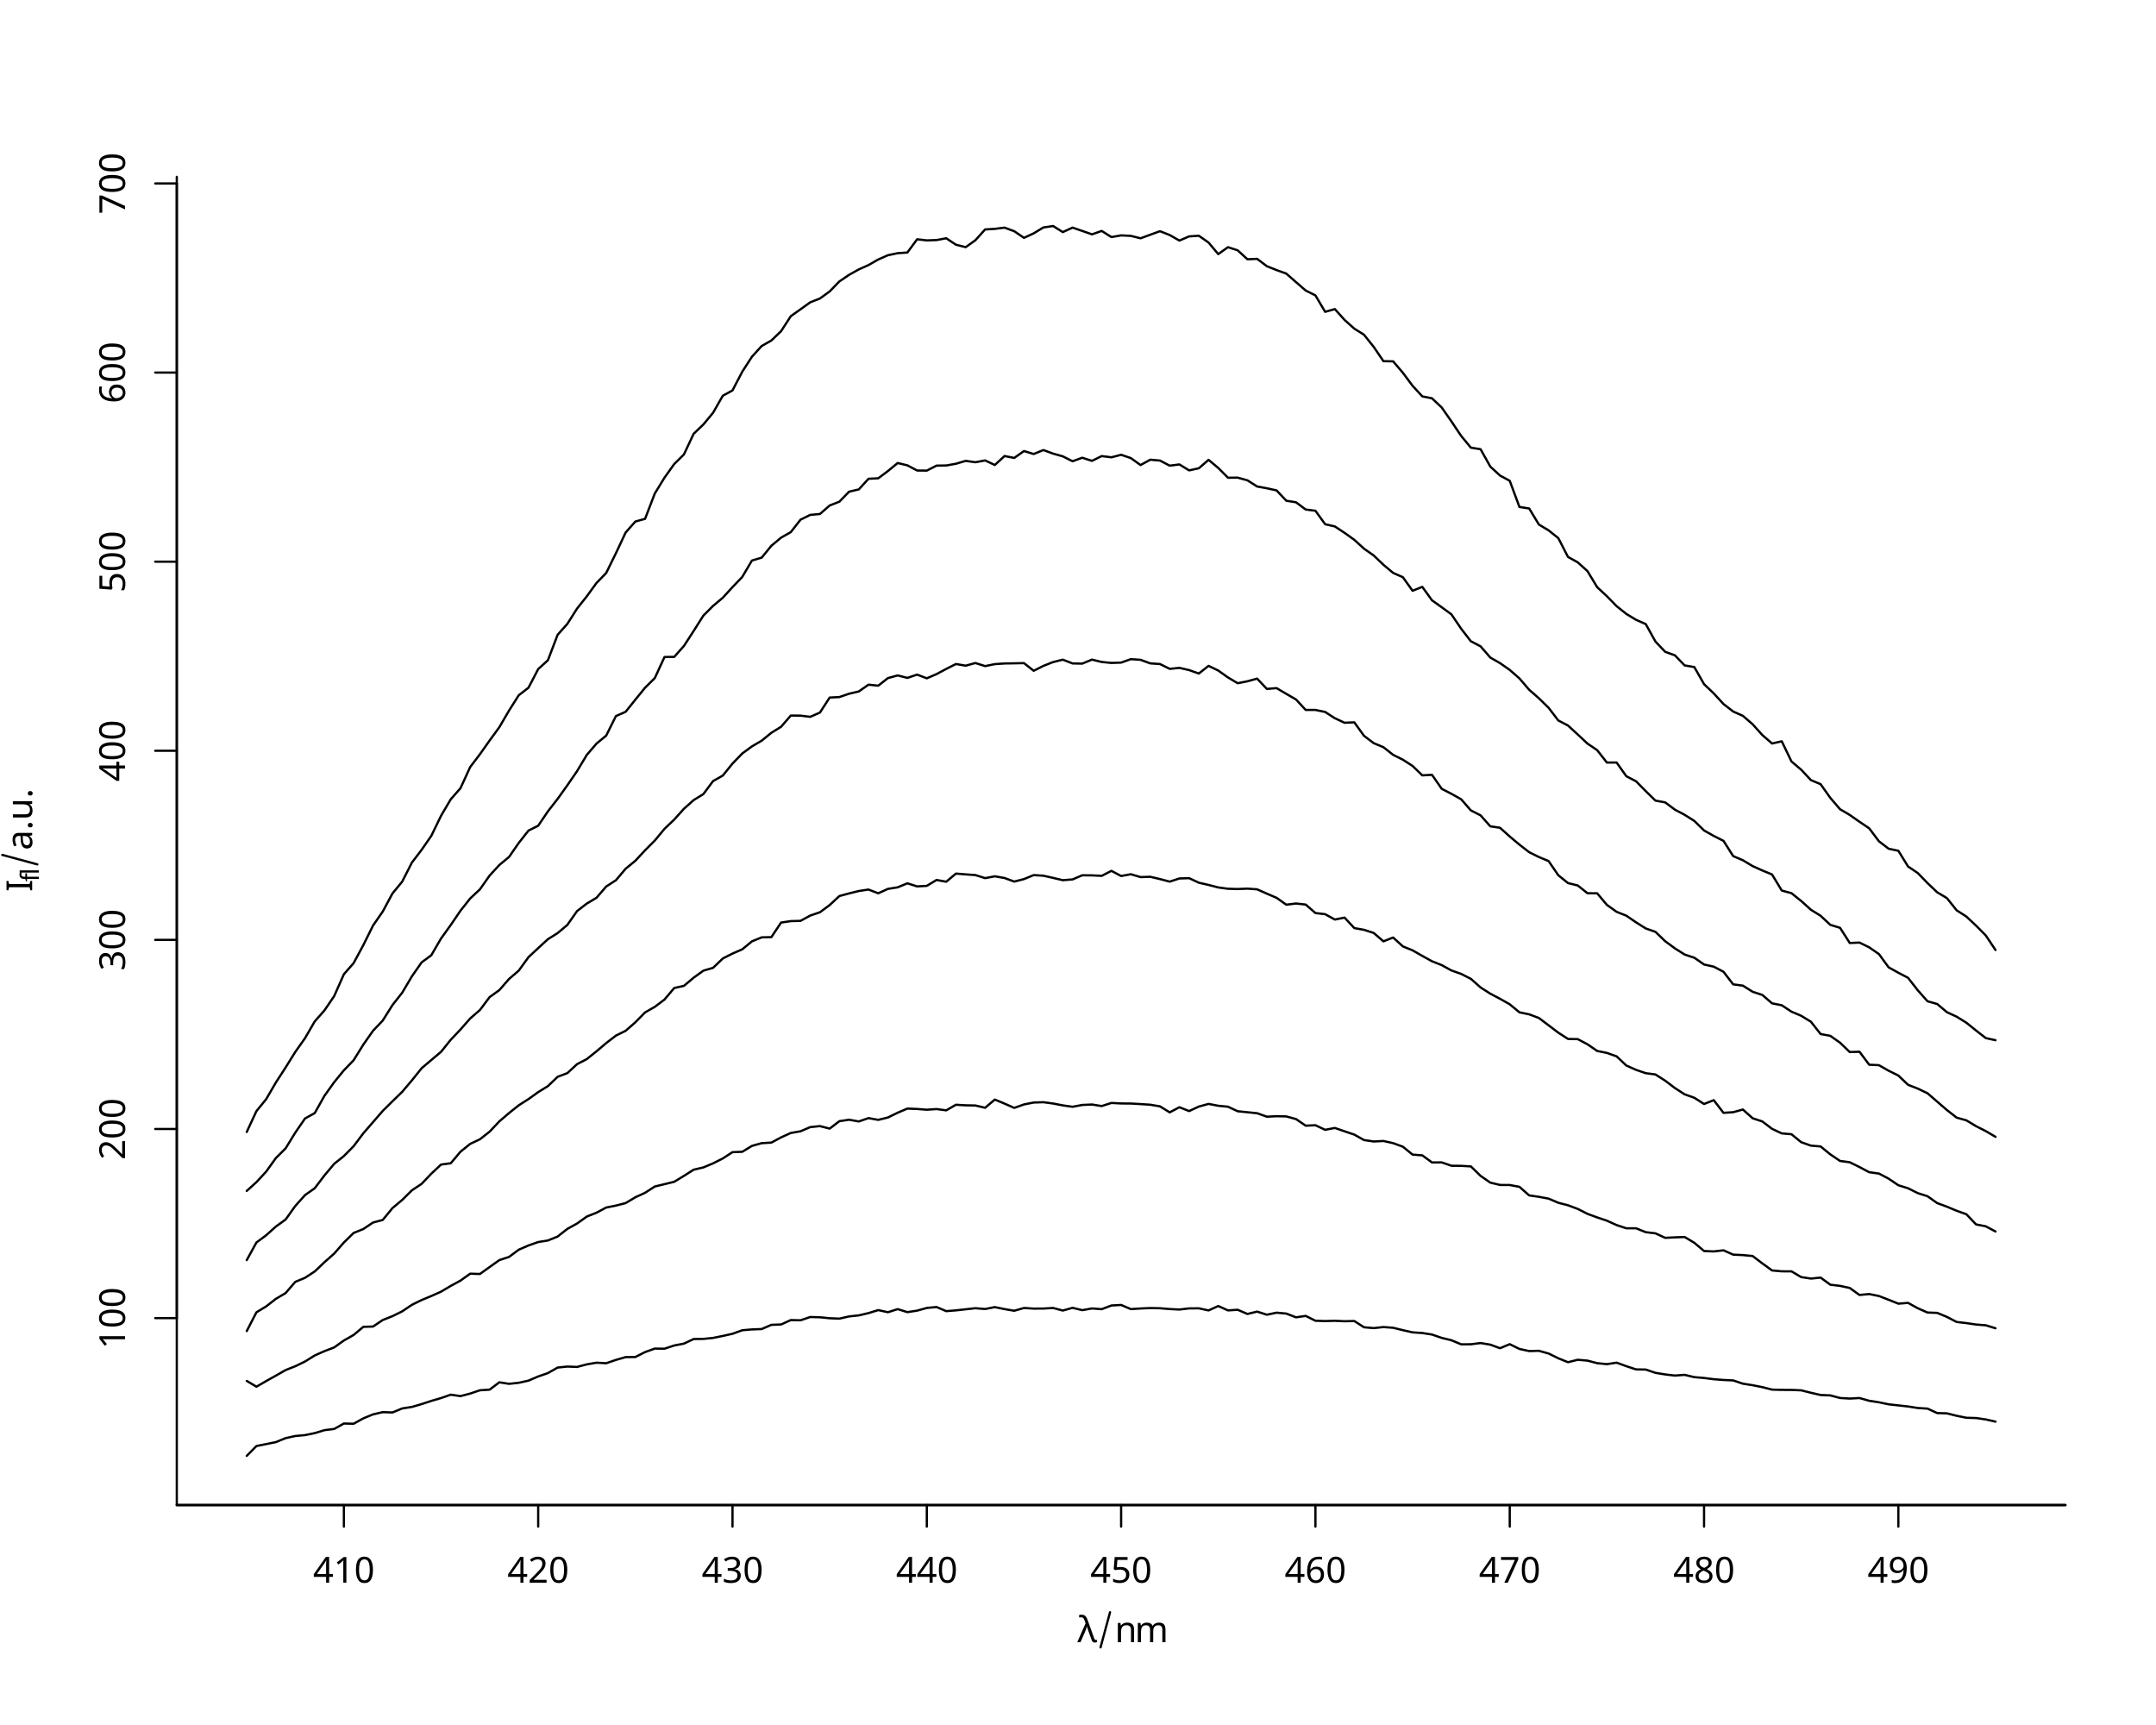
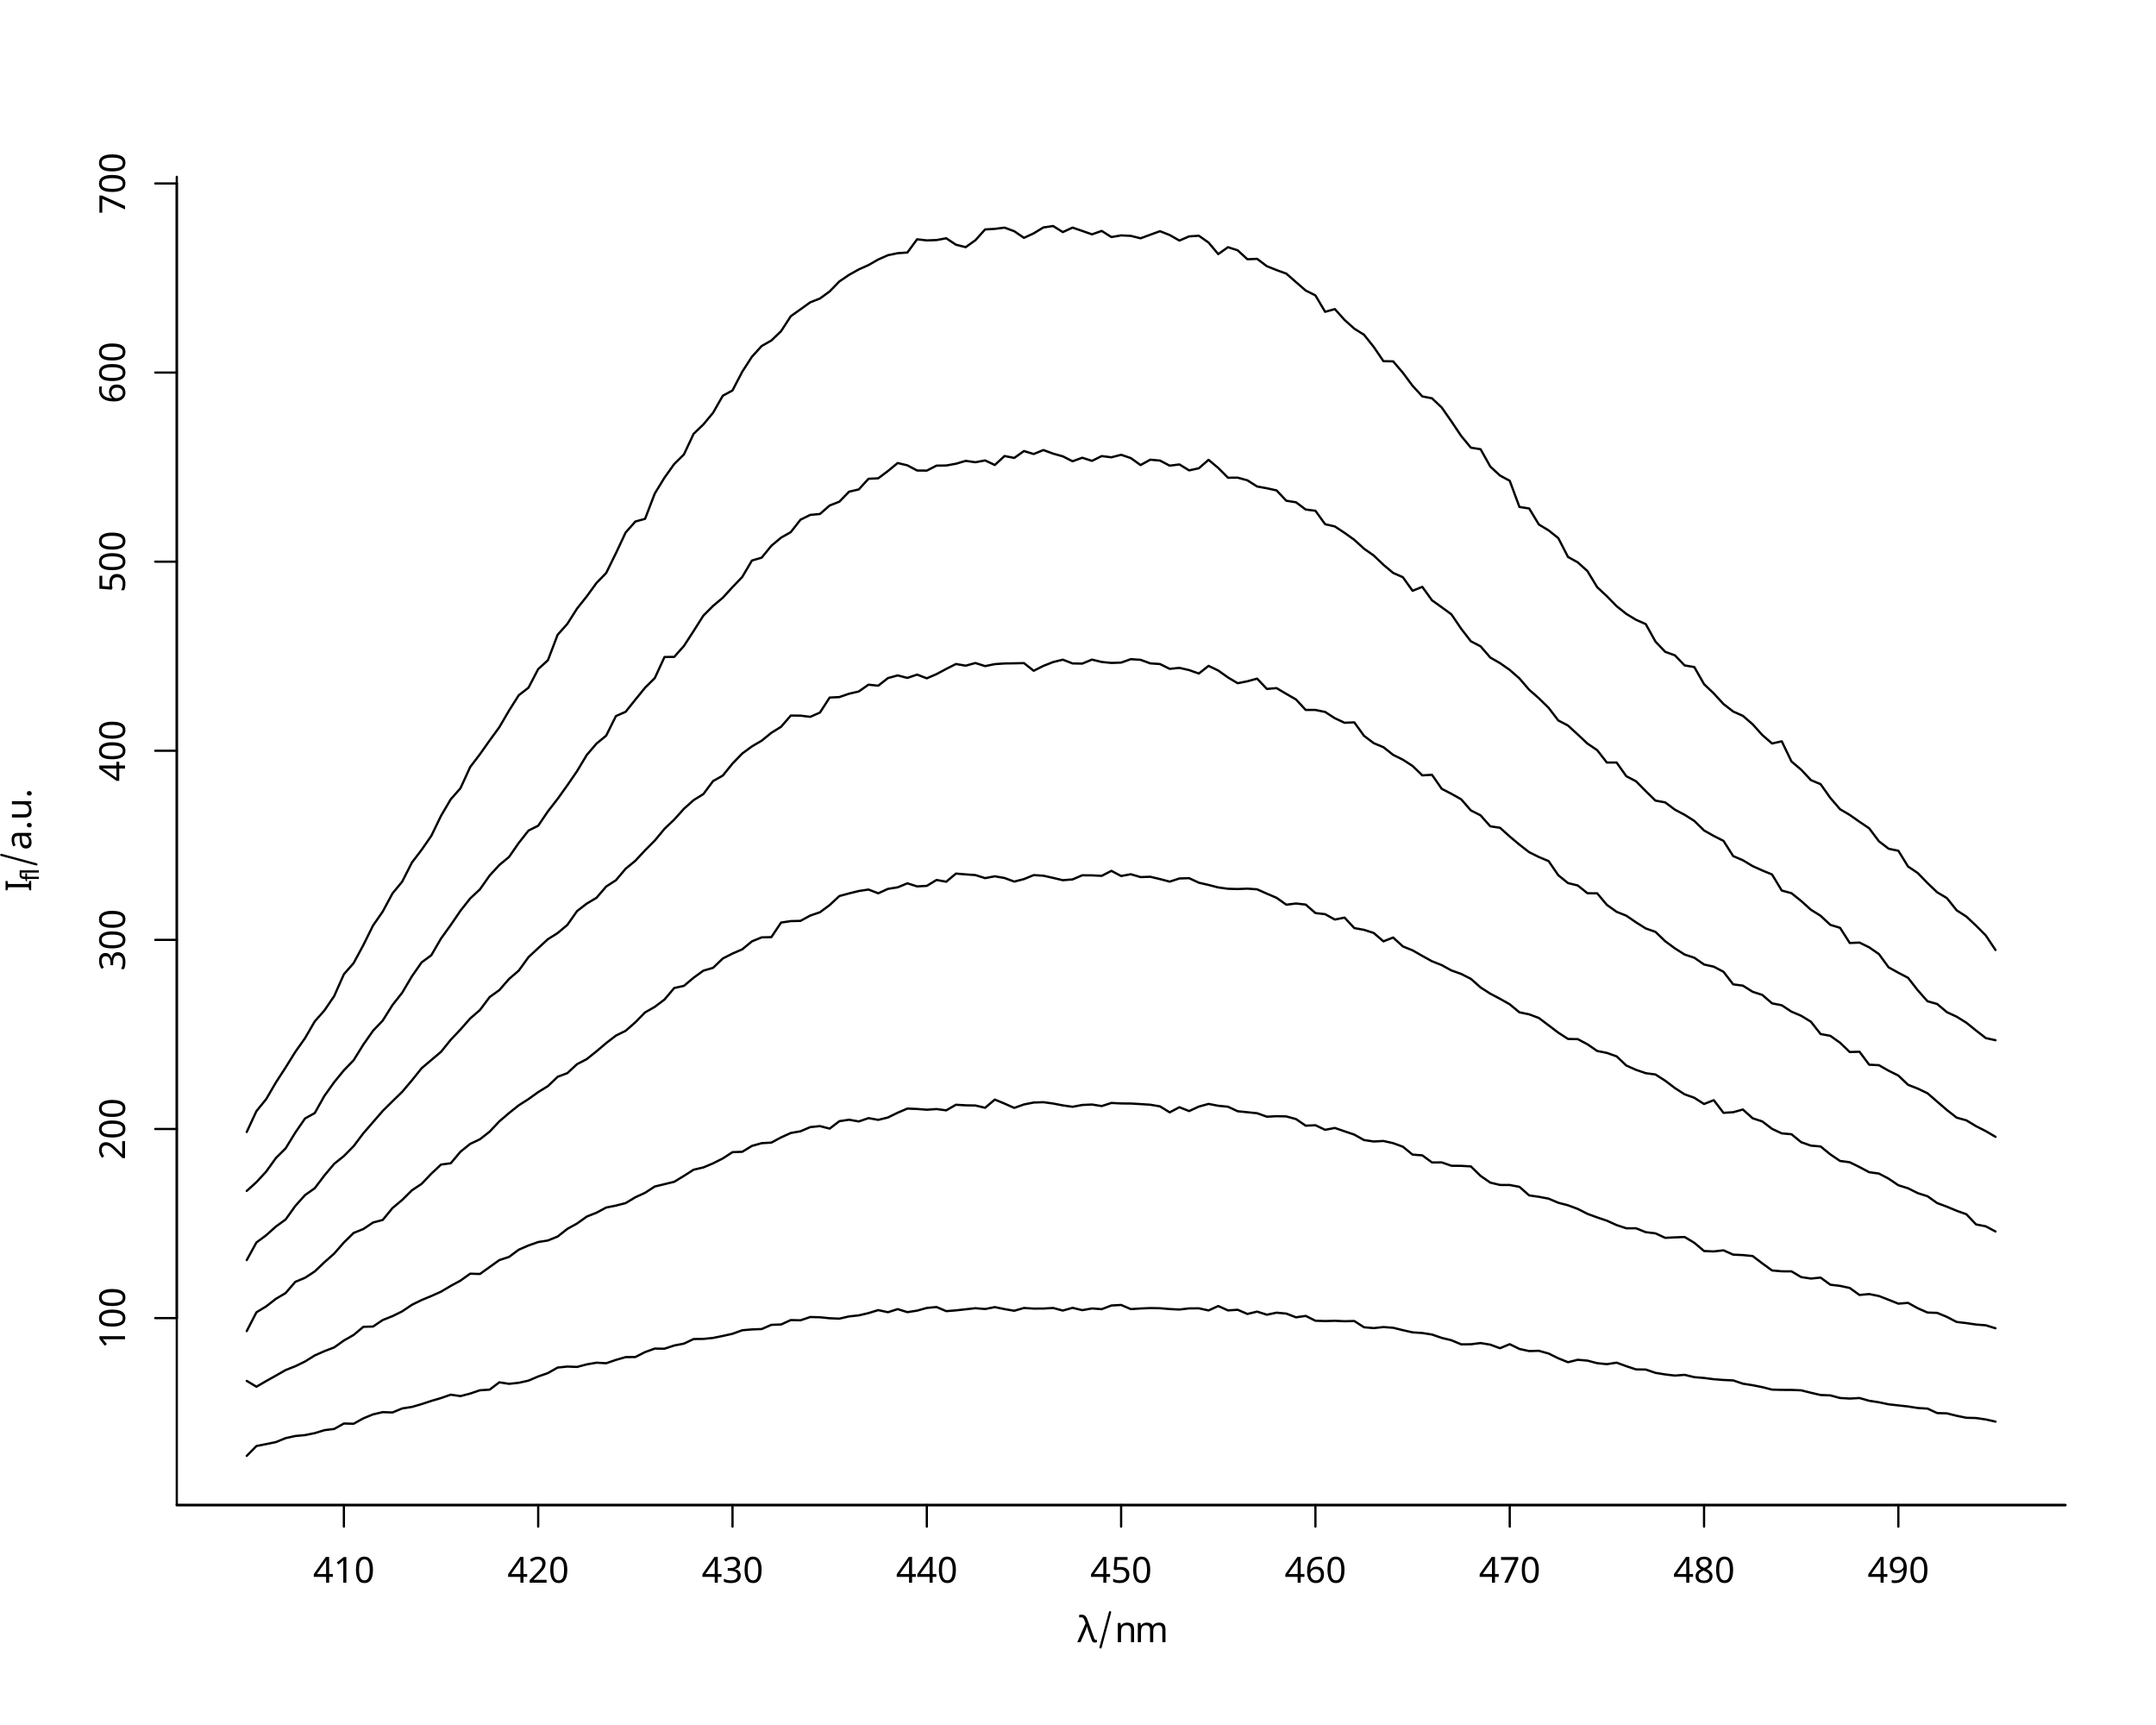
<svg xmlns="http://www.w3.org/2000/svg" class="svglite" data-engine-version="2.0" width="720.00pt" height="576.00pt" viewBox="0 0 720.00 576.00">
  <defs>
    <style type="text/css">
    .svglite line, .svglite polyline, .svglite polygon, .svglite path, .svglite rect, .svglite circle {
      fill: none;
      stroke: #000000;
      stroke-linecap: round;
      stroke-linejoin: round;
      stroke-miterlimit: 10.00;
    }
  </style>
  </defs>
  <rect width="100%" height="100%" style="stroke: none; fill: #FFFFFF;" />
  <defs>
    <clipPath id="cpMC4wMHw3MjAuMDB8MC4wMHw1NzYuMDA=">
      <rect x="0.00" y="0.00" width="720.00" height="576.00" />
    </clipPath>
  </defs>
  <g clip-path="url(#cpMC4wMHw3MjAuMDB8MC4wMHw1NzYuMDA=)">
    <line x1="59.04" y1="502.56" x2="689.76" y2="502.56" style="stroke-width: 0.75;" />
    <line x1="59.04" y1="502.56" x2="689.76" y2="502.56" style="stroke-width: 0.75;" />
    <line x1="114.84" y1="502.56" x2="114.84" y2="509.76" style="stroke-width: 0.75;" />
    <line x1="179.73" y1="502.56" x2="179.73" y2="509.76" style="stroke-width: 0.75;" />
    <line x1="244.62" y1="502.56" x2="244.62" y2="509.76" style="stroke-width: 0.75;" />
    <line x1="309.51" y1="502.56" x2="309.51" y2="509.76" style="stroke-width: 0.75;" />
    <line x1="374.40" y1="502.56" x2="374.40" y2="509.76" style="stroke-width: 0.75;" />
    <line x1="439.29" y1="502.56" x2="439.29" y2="509.76" style="stroke-width: 0.75;" />
    <line x1="504.18" y1="502.56" x2="504.18" y2="509.76" style="stroke-width: 0.75;" />
    <line x1="569.07" y1="502.56" x2="569.07" y2="509.76" style="stroke-width: 0.75;" />
    <line x1="633.96" y1="502.56" x2="633.96" y2="509.76" style="stroke-width: 0.75;" />
    <text x="114.84" y="528.48" text-anchor="middle" style="font-size: 12.00px; font-family: sans;" textLength="20.02px" lengthAdjust="spacingAndGlyphs">410</text>
    <text x="179.73" y="528.48" text-anchor="middle" style="font-size: 12.00px; font-family: sans;" textLength="20.02px" lengthAdjust="spacingAndGlyphs">420</text>
    <text x="244.62" y="528.48" text-anchor="middle" style="font-size: 12.00px; font-family: sans;" textLength="20.02px" lengthAdjust="spacingAndGlyphs">430</text>
    <text x="309.51" y="528.48" text-anchor="middle" style="font-size: 12.00px; font-family: sans;" textLength="20.02px" lengthAdjust="spacingAndGlyphs">440</text>
    <text x="374.40" y="528.48" text-anchor="middle" style="font-size: 12.00px; font-family: sans;" textLength="20.02px" lengthAdjust="spacingAndGlyphs">450</text>
    <text x="439.29" y="528.48" text-anchor="middle" style="font-size: 12.00px; font-family: sans;" textLength="20.02px" lengthAdjust="spacingAndGlyphs">460</text>
    <text x="504.18" y="528.48" text-anchor="middle" style="font-size: 12.00px; font-family: sans;" textLength="20.02px" lengthAdjust="spacingAndGlyphs">470</text>
    <text x="569.07" y="528.48" text-anchor="middle" style="font-size: 12.00px; font-family: sans;" textLength="20.02px" lengthAdjust="spacingAndGlyphs">480</text>
    <text x="633.96" y="528.48" text-anchor="middle" style="font-size: 12.00px; font-family: sans;" textLength="20.02px" lengthAdjust="spacingAndGlyphs">490</text>
    <line x1="59.04" y1="502.56" x2="59.04" y2="59.04" style="stroke-width: 0.75;" />
    <line x1="59.04" y1="440.13" x2="59.04" y2="61.26" style="stroke-width: 0.75;" />
    <line x1="59.04" y1="440.13" x2="51.84" y2="440.13" style="stroke-width: 0.75;" />
    <line x1="59.04" y1="376.99" x2="51.84" y2="376.99" style="stroke-width: 0.75;" />
    <line x1="59.04" y1="313.84" x2="51.84" y2="313.84" style="stroke-width: 0.75;" />
    <line x1="59.04" y1="250.69" x2="51.84" y2="250.69" style="stroke-width: 0.75;" />
    <line x1="59.04" y1="187.55" x2="51.84" y2="187.55" style="stroke-width: 0.75;" />
    <line x1="59.04" y1="124.40" x2="51.84" y2="124.40" style="stroke-width: 0.75;" />
    <line x1="59.04" y1="61.26" x2="51.84" y2="61.26" style="stroke-width: 0.75;" />
    <text transform="translate(41.76,440.13) rotate(-90)" text-anchor="middle" style="font-size: 12.00px; font-family: sans;" textLength="20.02px" lengthAdjust="spacingAndGlyphs">100</text>
    <text transform="translate(41.76,376.99) rotate(-90)" text-anchor="middle" style="font-size: 12.00px; font-family: sans;" textLength="20.02px" lengthAdjust="spacingAndGlyphs">200</text>
    <text transform="translate(41.76,313.84) rotate(-90)" text-anchor="middle" style="font-size: 12.00px; font-family: sans;" textLength="20.02px" lengthAdjust="spacingAndGlyphs">300</text>
    <text transform="translate(41.76,250.69) rotate(-90)" text-anchor="middle" style="font-size: 12.00px; font-family: sans;" textLength="20.02px" lengthAdjust="spacingAndGlyphs">400</text>
    <text transform="translate(41.76,187.55) rotate(-90)" text-anchor="middle" style="font-size: 12.00px; font-family: sans;" textLength="20.02px" lengthAdjust="spacingAndGlyphs">500</text>
    <text transform="translate(41.76,124.40) rotate(-90)" text-anchor="middle" style="font-size: 12.00px; font-family: sans;" textLength="20.02px" lengthAdjust="spacingAndGlyphs">600</text>
    <text transform="translate(41.76,61.26) rotate(-90)" text-anchor="middle" style="font-size: 12.00px; font-family: sans;" textLength="20.02px" lengthAdjust="spacingAndGlyphs">700</text>
    <text x="359.83" y="548.35" style="font-size: 12.00px; font-family: sans;" textLength="6.11px" lengthAdjust="spacingAndGlyphs">λ</text>
    <polyline points="367.53,550.08 370.70,538.35 " style="stroke-width: 0.75;" />
    <text x="372.29" y="548.35" style="font-size: 12.00px; font-family: sans;" textLength="6.67px" lengthAdjust="spacingAndGlyphs">n</text>
    <text x="378.96" y="548.35" style="font-size: 12.00px; font-family: sans;" textLength="10.00px" lengthAdjust="spacingAndGlyphs">m</text>
-     <text transform="translate(10.74,297.75) rotate(-90)" style="font-size: 12.00px; font-family: sans;" textLength="3.33px" lengthAdjust="spacingAndGlyphs">I</text>
+     <text transform="translate(10.42,297.75) rotate(-90)" style="font-size: 12.00px; font-family: sans;" textLength="3.33px" lengthAdjust="spacingAndGlyphs">I</text>
    <text transform="translate(12.96,294.41) rotate(-90)" style="font-size: 8.40px; font-family: sans;" textLength="2.33px" lengthAdjust="spacingAndGlyphs">f</text>
    <text transform="translate(12.96,292.08) rotate(-90)" style="font-size: 8.40px; font-family: sans;" textLength="1.86px" lengthAdjust="spacingAndGlyphs">l</text>
-     <polyline points="12.47,288.63 0.75,285.46 " style="stroke-width: 0.75;" />
-     <text transform="translate(10.74,283.87) rotate(-90)" style="font-size: 12.00px; font-family: sans;" textLength="20.02px" lengthAdjust="spacingAndGlyphs">a.u.</text>
+     <polyline points="12.16,288.63 0.43,285.46 " style="stroke-width: 0.75;" />
+     <text transform="translate(10.42,283.87) rotate(-90)" style="font-size: 12.00px; font-family: sans;" textLength="20.02px" lengthAdjust="spacingAndGlyphs">a.u.</text>
  </g>
  <defs>
    <clipPath id="cpNTkuMDR8Njg5Ljc2fDU5LjA0fDUwMi41Ng==">
      <rect x="59.04" y="59.04" width="630.72" height="443.52" />
    </clipPath>
  </defs>
  <g clip-path="url(#cpNTkuMDR8Njg5Ljc2fDU5LjA0fDUwMi41Ng==)">
    <line x1="59.04" y1="503.28" x2="689.76" y2="503.28" style="stroke-width: 0.75; stroke-dasharray: 4.00,4.00;" />
    <polyline points="82.40,486.13 85.64,482.85 88.89,482.20 92.13,481.54 95.38,480.21 98.62,479.50 101.87,479.20 105.11,478.54 108.36,477.55 111.60,477.15 114.84,475.33 118.09,475.41 121.33,473.61 124.58,472.28 127.82,471.53 131.07,471.64 134.31,470.30 137.56,469.79 140.80,468.85 144.04,467.78 147.29,466.83 150.53,465.70 153.78,466.18 157.02,465.33 160.27,464.23 163.51,464.02 166.76,461.57 170.00,462.08 173.24,461.73 176.49,461.01 179.73,459.62 182.98,458.49 186.22,456.65 189.47,456.31 192.71,456.44 195.96,455.58 199.20,455.02 202.44,455.20 205.69,454.09 208.93,453.16 212.18,453.12 215.42,451.48 218.67,450.31 221.91,450.35 225.16,449.28 228.40,448.65 231.64,447.12 234.89,447.08 238.13,446.75 241.38,446.09 244.62,445.37 247.87,444.19 251.11,443.91 254.36,443.79 257.60,442.38 260.84,442.26 264.09,440.79 267.33,440.86 270.58,439.77 273.82,439.85 277.07,440.18 280.31,440.31 283.56,439.57 286.80,439.22 290.04,438.46 293.29,437.46 296.53,438.17 299.78,437.13 303.02,438.14 306.27,437.64 309.51,436.74 312.76,436.43 316.00,437.81 319.24,437.55 322.49,437.19 325.73,436.83 328.98,437.10 332.22,436.46 335.47,437.13 338.71,437.68 341.96,436.75 345.20,436.96 348.44,436.94 351.69,436.75 354.93,437.61 358.18,436.70 361.42,437.48 364.67,436.91 367.91,437.15 371.16,435.92 374.40,435.74 377.64,437.13 380.89,436.92 384.13,436.78 387.38,436.84 390.62,437.11 393.87,437.27 397.11,436.89 400.36,436.87 403.60,437.57 406.84,436.10 410.09,437.56 413.33,437.35 416.58,438.75 419.82,437.96 423.07,439.00 426.31,438.32 429.56,438.62 432.80,439.87 436.04,439.40 439.29,441.01 442.53,441.12 445.78,441.03 449.02,441.18 452.27,441.10 455.51,443.19 458.76,443.47 462.00,443.12 465.24,443.36 468.49,444.16 471.73,444.89 474.98,445.11 478.22,445.62 481.47,446.74 484.71,447.53 487.96,448.89 491.20,448.87 494.44,448.46 497.69,449.00 500.93,450.19 504.18,448.84 507.42,450.43 510.67,451.14 513.91,451.05 517.16,451.96 520.40,453.55 523.64,454.86 526.89,454.05 530.13,454.33 533.38,455.18 536.62,455.51 539.87,455.01 543.11,456.19 546.36,457.26 549.60,457.31 552.84,458.41 556.09,458.94 559.33,459.32 562.58,459.08 565.82,459.85 569.07,460.12 572.31,460.54 575.56,460.79 578.80,460.94 582.04,462.03 585.29,462.54 588.53,463.18 591.78,464.01 595.02,464.10 598.27,464.11 601.51,464.25 604.76,465.06 608.00,465.81 611.24,465.94 614.49,466.81 617.73,467.00 620.98,466.82 624.22,467.74 627.47,468.24 630.71,468.92 633.96,469.28 637.20,469.64 640.44,470.15 643.69,470.35 646.93,471.84 650.18,471.94 653.42,472.75 656.67,473.41 659.91,473.50 663.16,473.97 666.40,474.70 " style="stroke-width: 0.75;" />
    <polyline points="82.40,461.10 85.64,463.04 88.89,461.15 92.13,459.34 95.38,457.48 98.62,456.20 101.87,454.62 105.11,452.60 108.36,451.16 111.60,449.92 114.84,447.61 118.09,445.76 121.33,443.05 124.58,442.95 127.82,440.77 131.07,439.48 134.31,437.88 137.56,435.69 140.80,434.10 144.04,432.76 147.29,431.30 150.53,429.38 153.78,427.61 157.02,425.30 160.27,425.40 163.51,423.08 166.76,420.76 170.00,419.70 173.24,417.29 176.49,415.88 179.73,414.73 182.98,414.21 186.22,412.90 189.47,410.34 192.71,408.55 195.96,406.23 199.20,404.94 202.44,403.21 205.69,402.56 208.93,401.73 212.18,399.78 215.42,398.29 218.67,396.19 221.91,395.41 225.16,394.61 228.40,392.64 231.64,390.58 234.89,389.82 238.13,388.46 241.38,386.82 244.62,384.72 247.87,384.60 251.11,382.63 254.36,381.72 257.60,381.53 260.84,379.79 264.09,378.32 267.33,377.75 270.58,376.36 273.82,376.02 277.07,376.86 280.31,374.38 283.56,373.89 286.80,374.47 290.04,373.35 293.29,373.94 296.53,373.14 299.78,371.55 303.02,370.17 306.27,370.30 309.51,370.55 312.76,370.33 316.00,370.76 319.24,368.89 322.49,369.08 325.73,369.14 328.98,369.90 332.22,367.16 335.47,368.51 338.71,369.94 341.96,368.79 345.20,368.15 348.44,368.04 351.69,368.48 354.93,369.10 358.18,369.57 361.42,368.96 364.67,368.81 367.91,369.33 371.16,368.29 374.40,368.46 377.64,368.48 380.89,368.67 384.13,368.88 387.38,369.43 390.62,371.43 393.87,369.72 397.11,371.00 400.36,369.50 403.60,368.61 406.84,369.23 410.09,369.55 413.33,371.06 416.58,371.39 419.82,371.72 423.07,372.88 426.31,372.71 429.56,372.79 432.80,373.67 436.04,375.88 439.29,375.73 442.53,377.26 445.78,376.64 449.02,377.76 452.27,378.86 455.51,380.68 458.76,381.16 462.00,380.99 465.24,381.71 468.49,382.90 471.73,385.54 474.98,385.79 478.22,388.16 481.47,388.14 484.71,389.26 487.96,389.29 491.20,389.48 494.44,392.64 497.69,394.89 500.93,395.67 504.18,395.69 507.42,396.30 510.67,399.16 513.91,399.63 517.16,400.24 520.40,401.62 523.64,402.46 526.89,403.67 530.13,405.32 533.38,406.51 536.62,407.60 539.87,409.07 543.11,410.14 546.36,410.14 549.60,411.44 552.84,411.83 556.09,413.33 559.33,413.17 562.58,413.05 565.82,414.98 569.07,417.73 572.31,417.87 575.56,417.50 578.80,418.94 582.04,419.09 585.29,419.40 588.53,421.86 591.78,424.22 595.02,424.51 598.27,424.52 601.51,426.44 604.76,426.93 608.00,426.61 611.24,428.98 614.49,429.37 617.73,430.07 620.98,432.41 624.22,432.10 627.47,432.76 630.71,434.01 633.96,435.31 637.20,435.05 640.44,436.84 643.69,438.27 646.93,438.39 650.18,439.73 653.42,441.42 656.67,441.80 659.91,442.28 663.16,442.53 666.40,443.53 " style="stroke-width: 0.75;" />
    <polyline points="82.40,444.46 85.64,438.19 88.89,436.22 92.13,433.70 95.38,431.77 98.62,428.02 101.87,426.67 105.11,424.55 108.36,421.46 111.60,418.59 114.84,414.88 118.09,411.70 121.33,410.39 124.58,408.22 127.82,407.35 131.07,403.39 134.31,400.68 137.56,397.46 140.80,395.30 144.04,391.90 147.29,388.86 150.53,388.43 153.78,384.57 157.02,381.96 160.27,380.42 163.51,377.88 166.76,374.43 170.00,371.66 173.24,369.08 176.49,367.00 179.73,364.67 182.98,362.67 186.22,359.56 189.47,358.33 192.71,355.34 195.96,353.64 199.20,351.05 202.44,348.30 205.69,345.80 208.93,344.20 212.18,341.36 215.42,338.06 218.67,336.20 221.91,333.76 225.16,329.91 228.40,329.19 231.64,326.47 234.89,324.12 238.13,323.17 241.38,320.06 244.62,318.41 247.87,317.00 251.11,314.33 254.36,313.00 257.60,312.92 260.84,308.06 264.09,307.57 267.33,307.49 270.58,305.72 273.82,304.61 277.07,302.21 280.31,299.20 283.56,298.32 286.80,297.52 290.04,297.03 293.29,298.28 296.53,296.81 299.78,296.29 303.02,294.95 306.27,295.98 309.51,295.80 312.76,293.83 316.00,294.42 319.24,291.70 322.49,291.97 325.73,292.20 328.98,293.22 332.22,292.61 335.47,293.18 338.71,294.37 341.96,293.54 345.20,292.21 348.44,292.41 351.69,293.14 354.93,293.91 358.18,293.65 361.42,292.27 364.67,292.30 367.91,292.46 371.16,290.79 374.40,292.51 377.64,291.92 380.89,292.87 384.13,292.77 387.38,293.53 390.62,294.39 393.87,293.33 397.11,293.23 400.36,294.75 403.60,295.49 406.84,296.33 410.09,296.77 413.33,296.86 416.58,296.73 419.82,296.96 423.07,298.40 426.31,299.79 429.56,302.09 432.80,301.69 436.04,302.05 439.29,304.88 442.53,305.26 445.78,307.05 449.02,306.40 452.27,309.90 455.51,310.48 458.76,311.53 462.00,314.33 465.24,313.05 468.49,316.02 471.73,317.33 474.98,319.19 478.22,320.98 481.47,322.27 484.71,324.05 487.96,325.20 491.20,326.85 494.44,329.72 497.69,331.81 500.93,333.51 504.18,335.35 507.42,338.03 510.67,338.70 513.91,339.92 517.16,342.37 520.40,344.82 523.64,346.92 526.89,346.98 530.13,348.70 533.38,350.93 536.62,351.58 539.87,352.73 543.11,355.79 546.36,357.24 549.60,358.35 552.84,358.78 556.09,360.86 559.33,363.31 562.58,365.41 565.82,366.56 569.07,368.64 572.31,367.36 575.56,371.59 578.80,371.38 582.04,370.48 585.29,373.40 588.53,374.47 591.78,376.94 595.02,378.45 598.27,378.74 601.51,381.39 604.76,382.54 608.00,382.82 611.24,385.46 614.49,387.66 617.73,388.10 620.98,389.69 624.22,391.42 627.47,391.87 630.71,393.57 633.96,395.77 637.20,396.78 640.44,398.40 643.69,399.44 646.93,401.73 650.18,402.93 653.42,404.29 656.67,405.45 659.91,408.85 663.16,409.49 666.40,411.21 " style="stroke-width: 0.75;" />
    <polyline points="82.40,420.77 85.64,414.87 88.89,412.47 92.13,409.56 95.38,407.21 98.62,402.68 101.87,399.05 105.11,396.76 108.36,392.48 111.60,388.62 114.84,386.02 118.09,382.73 121.33,378.43 124.58,374.68 127.82,370.95 131.07,367.73 134.31,364.58 137.56,360.74 140.80,356.70 144.04,353.95 147.29,351.21 150.53,347.19 153.78,343.76 157.02,340.08 160.27,337.26 163.51,332.94 166.76,330.61 170.00,326.88 173.24,324.10 176.49,319.61 179.73,316.59 182.98,313.60 186.22,311.57 189.47,308.84 192.71,304.22 195.96,301.71 199.20,299.78 202.44,296.02 205.69,293.92 208.93,290.08 212.18,287.42 215.42,283.93 218.67,280.67 221.91,276.76 225.16,273.67 228.40,270.06 231.64,267.17 234.89,265.16 238.13,260.81 241.38,258.97 244.62,254.97 247.87,251.61 251.11,249.23 254.36,247.33 257.60,244.69 260.84,242.68 264.09,238.93 267.33,238.96 270.58,239.36 273.82,237.94 277.07,232.92 280.31,232.76 283.56,231.64 286.80,230.89 290.04,228.62 293.29,228.96 296.53,226.42 299.78,225.53 303.02,226.36 306.27,225.26 309.51,226.50 312.76,225.09 316.00,223.36 319.24,221.72 322.49,222.28 325.73,221.39 328.98,222.42 332.22,221.76 335.47,221.54 338.71,221.49 341.96,221.42 345.20,223.98 348.44,222.35 351.69,221.07 354.93,220.27 358.18,221.53 361.42,221.59 364.67,220.25 367.91,221.04 371.16,221.36 374.40,221.25 377.64,220.10 380.89,220.32 384.13,221.51 387.38,221.73 390.62,223.34 393.87,223.01 397.11,223.75 400.36,224.90 403.60,222.34 406.84,223.90 410.09,226.21 413.33,228.14 416.58,227.49 419.82,226.60 423.07,230.04 426.31,229.77 429.56,231.69 432.80,233.56 436.04,237.06 439.29,237.06 442.53,237.73 445.78,239.83 449.02,241.34 452.27,241.20 455.51,245.70 458.76,248.15 462.00,249.50 465.24,252.06 468.49,253.67 471.73,255.76 474.98,258.90 478.22,258.72 481.47,263.40 484.71,265.07 487.96,266.89 491.20,270.61 494.44,272.26 497.69,275.92 500.93,276.40 504.18,279.32 507.42,282.04 510.67,284.56 513.91,286.17 517.16,287.53 520.40,292.26 523.64,294.87 526.89,295.67 530.13,298.26 533.38,298.29 536.62,302.15 539.87,304.47 543.11,305.76 546.36,307.98 549.60,310.02 552.84,311.16 556.09,314.28 559.33,316.67 562.58,318.73 565.82,319.80 569.07,322.06 572.31,322.78 575.56,324.49 578.80,328.69 582.04,329.12 585.29,331.16 588.53,332.22 591.78,335.03 595.02,335.67 598.27,337.81 601.51,339.18 604.76,341.17 608.00,345.28 611.24,345.88 614.49,348.18 617.73,351.29 620.98,351.19 624.22,355.52 627.47,355.68 630.71,357.53 633.96,359.14 637.20,362.23 640.44,363.50 643.69,365.05 646.93,367.86 650.18,370.66 653.42,373.19 656.67,374.10 659.91,376.05 663.16,377.70 666.40,379.60 " style="stroke-width: 0.75;" />
    <polyline points="82.40,397.66 85.64,394.73 88.89,391.21 92.13,386.69 95.38,383.46 98.62,378.18 101.87,373.47 105.11,371.67 108.36,365.90 111.60,361.36 114.84,357.39 118.09,354.03 121.33,348.81 124.58,344.18 127.82,340.77 131.07,335.60 134.31,331.48 137.56,326.00 140.80,321.35 144.04,318.96 147.29,313.37 150.53,308.87 153.78,304.10 157.02,300.01 160.27,296.96 163.51,292.36 166.76,288.83 170.00,286.14 173.24,281.47 176.49,277.34 179.73,275.72 182.98,270.92 186.22,266.76 189.47,262.21 192.71,257.49 195.96,252.08 199.20,248.30 202.44,245.63 205.69,239.10 208.93,237.68 212.18,233.62 215.42,229.64 218.67,226.42 221.91,219.39 225.16,219.34 228.40,215.69 231.64,210.70 234.89,205.56 238.13,202.32 241.38,199.59 244.62,196.05 247.87,192.66 251.11,187.17 254.36,186.21 257.60,182.24 260.84,179.53 264.09,177.68 267.33,173.53 270.58,171.93 273.82,171.63 277.07,168.79 280.31,167.52 283.56,164.18 286.80,163.42 290.04,159.87 293.29,159.71 296.53,157.28 299.78,154.61 303.02,155.38 306.27,157.11 309.51,157.14 312.76,155.48 316.00,155.43 319.24,154.85 322.49,153.89 325.73,154.35 328.98,153.74 332.22,155.27 335.47,152.27 338.71,152.91 341.96,150.61 345.20,151.60 348.44,150.28 351.69,151.47 354.93,152.38 358.18,154.02 361.42,152.84 364.67,153.89 367.91,152.29 371.16,152.70 374.40,151.86 377.64,152.96 380.89,155.29 384.13,153.50 387.38,153.79 390.62,155.49 393.87,155.08 397.11,157.07 400.36,156.36 403.60,153.55 406.84,156.26 410.09,159.52 413.33,159.49 416.58,160.39 419.82,162.45 423.07,163.04 426.31,163.75 429.56,167.20 432.80,167.72 436.04,170.13 439.29,170.55 442.53,175.04 445.78,175.79 449.02,177.93 452.27,180.25 455.51,183.21 458.76,185.49 462.00,188.59 465.24,191.30 468.49,192.74 471.73,197.27 474.98,195.96 478.22,200.45 481.47,202.77 484.71,205.15 487.96,209.94 491.20,214.13 494.44,215.82 497.69,219.57 500.93,221.43 504.18,223.70 507.42,226.54 510.67,230.32 513.91,233.16 517.16,236.34 520.40,240.58 523.64,242.27 526.89,245.25 530.13,248.29 533.38,250.49 536.62,254.63 539.87,254.62 543.11,259.19 546.36,260.88 549.60,264.17 552.84,267.33 556.09,267.93 559.33,270.35 562.58,272.07 565.82,274.12 569.07,277.30 572.31,279.13 575.56,280.77 578.80,285.86 582.04,287.25 585.29,289.20 588.53,290.66 591.78,292.00 595.02,297.36 598.27,298.25 601.51,300.85 604.76,303.78 608.00,305.80 611.24,308.82 614.49,309.81 617.73,314.88 620.98,314.74 624.22,316.33 627.47,318.58 630.71,323.01 633.96,324.81 637.20,326.51 640.44,330.67 643.69,334.33 646.93,335.25 650.18,337.98 653.42,339.48 656.67,341.50 659.91,344.11 663.16,346.63 666.40,347.34 " style="stroke-width: 0.75;" />
    <polyline points="82.40,377.98 85.64,371.01 88.89,367.02 92.13,361.46 95.38,356.45 98.62,351.24 101.87,346.65 105.11,341.06 108.36,337.37 111.60,332.61 114.84,325.31 118.09,321.60 121.33,315.59 124.58,309.04 127.82,304.37 131.07,298.33 134.31,294.39 137.56,288.01 140.80,283.77 144.04,279.09 147.29,272.40 150.53,266.89 153.78,263.19 157.02,256.12 160.27,251.85 163.51,247.27 166.76,242.81 170.00,237.26 173.24,232.15 176.49,229.63 179.73,223.42 182.98,220.46 186.22,211.96 189.47,208.31 192.71,203.21 195.96,199.12 199.20,194.66 202.44,191.32 205.69,184.72 208.93,177.82 212.18,174.14 215.42,173.25 218.67,164.79 221.91,159.50 225.16,154.94 228.40,151.74 231.64,144.85 234.89,141.74 238.13,137.83 241.38,132.14 244.62,130.37 247.87,124.13 251.11,119.12 254.36,115.54 257.60,113.69 260.84,110.59 264.09,105.58 267.33,103.28 270.58,100.95 273.82,99.67 277.07,97.31 280.31,93.98 283.56,91.77 286.80,89.96 290.04,88.51 293.29,86.65 296.53,85.22 299.78,84.54 303.02,84.32 306.27,79.90 309.51,80.27 312.76,80.16 316.00,79.56 319.24,81.71 322.49,82.53 325.73,80.22 328.98,76.61 332.22,76.42 335.47,76.01 338.71,77.21 341.96,79.42 345.20,77.92 348.44,75.95 351.69,75.47 354.93,77.50 358.18,76.00 361.42,77.11 364.67,78.25 367.91,77.11 371.16,79.16 374.40,78.60 377.64,78.76 380.89,79.57 384.13,78.38 387.38,77.20 390.62,78.48 393.87,80.33 397.11,78.93 400.36,78.72 403.60,80.99 406.84,84.85 410.09,82.54 413.33,83.59 416.58,86.57 419.82,86.43 423.07,88.89 426.31,90.18 429.56,91.36 432.80,94.20 436.04,97.01 439.29,98.64 442.53,104.12 445.78,103.21 449.02,106.83 452.27,109.74 455.51,111.77 458.76,115.84 462.00,120.60 465.24,120.66 468.49,124.47 471.73,128.82 474.98,132.36 478.22,133.00 481.47,136.08 484.71,140.72 487.96,145.56 491.20,149.48 494.44,150.00 497.69,155.80 500.93,158.79 504.18,160.54 507.42,169.28 510.67,169.79 513.91,175.14 517.16,177.10 520.40,179.68 523.64,185.98 526.89,187.77 530.13,190.70 533.38,196.07 536.62,199.08 539.87,202.40 543.11,204.99 546.36,206.96 549.60,208.39 552.84,214.22 556.09,217.65 559.33,218.82 562.58,222.19 565.82,222.74 569.07,228.45 572.31,231.54 575.56,235.08 578.80,237.59 582.04,239.03 585.29,241.84 588.53,245.44 591.78,248.26 595.02,247.53 598.27,254.27 601.51,257.02 604.76,260.49 608.00,261.85 611.24,266.43 614.49,270.21 617.73,272.12 620.98,274.40 624.22,276.59 627.47,280.91 630.71,283.40 633.96,284.09 637.20,289.34 640.44,291.52 643.69,294.87 646.93,297.95 650.18,299.90 653.42,303.96 656.67,306.05 659.91,309.09 663.16,312.37 666.40,317.22 " style="stroke-width: 0.75;" />
  </g>
</svg>
